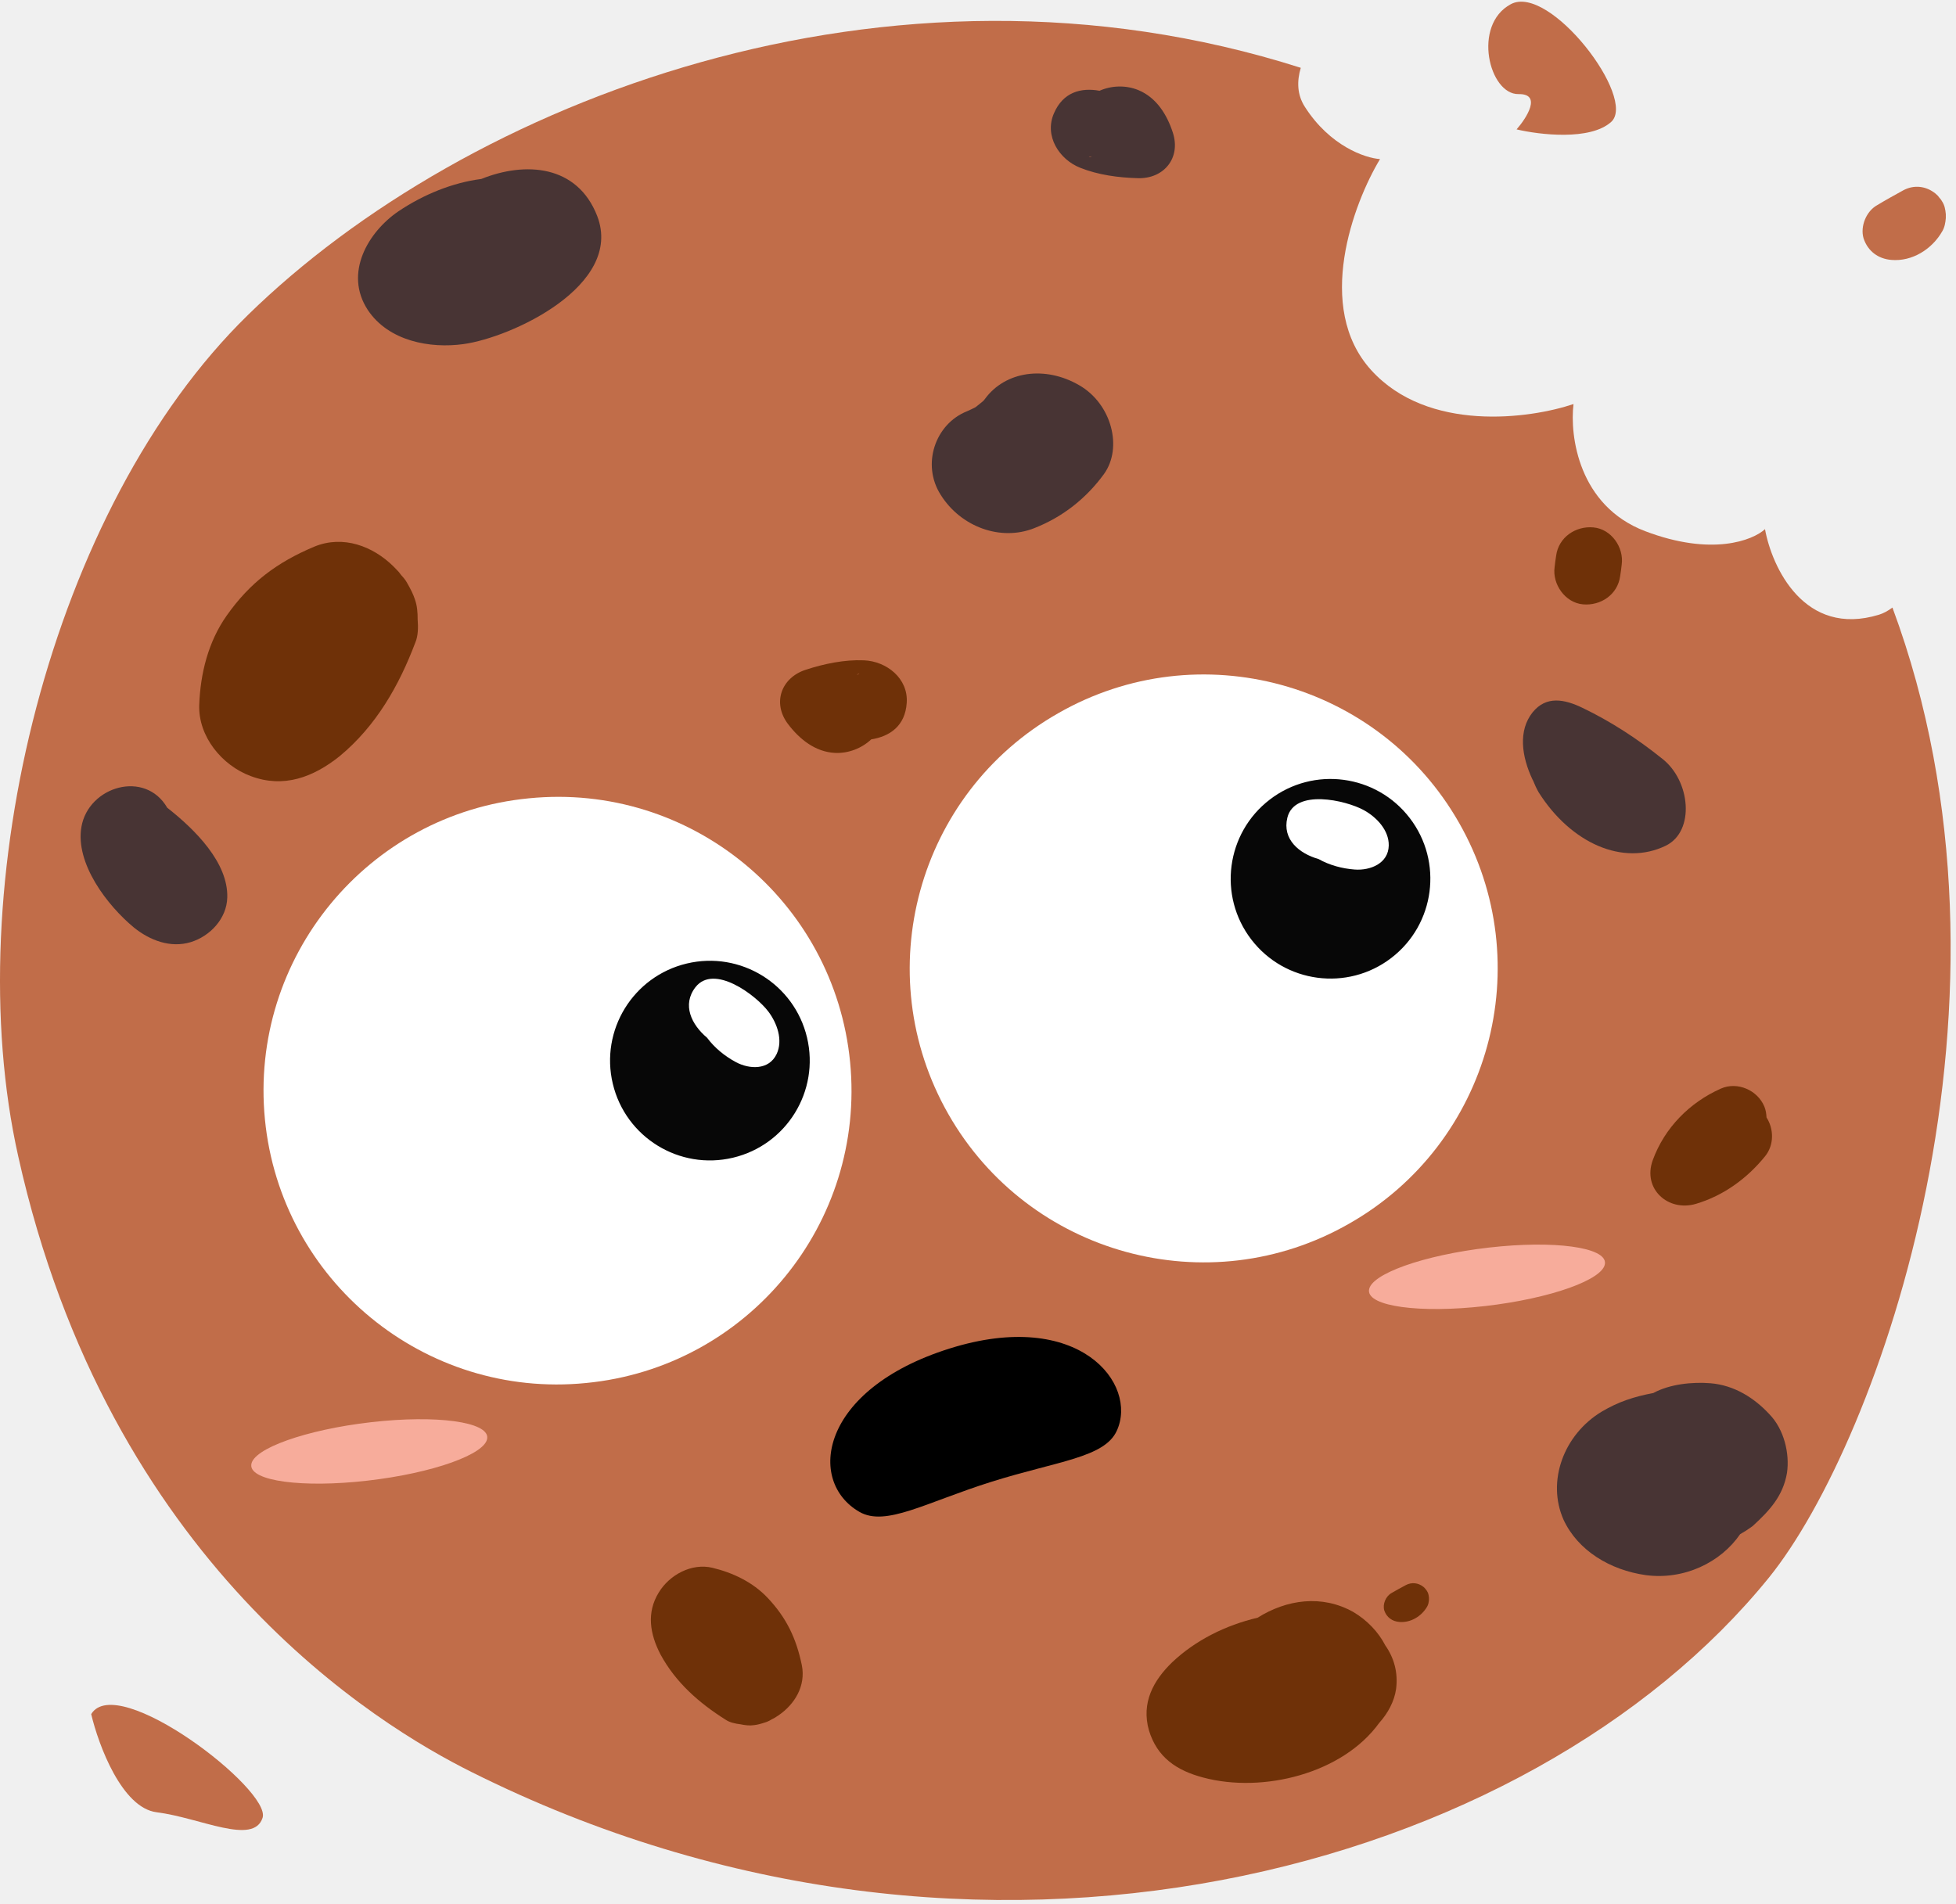
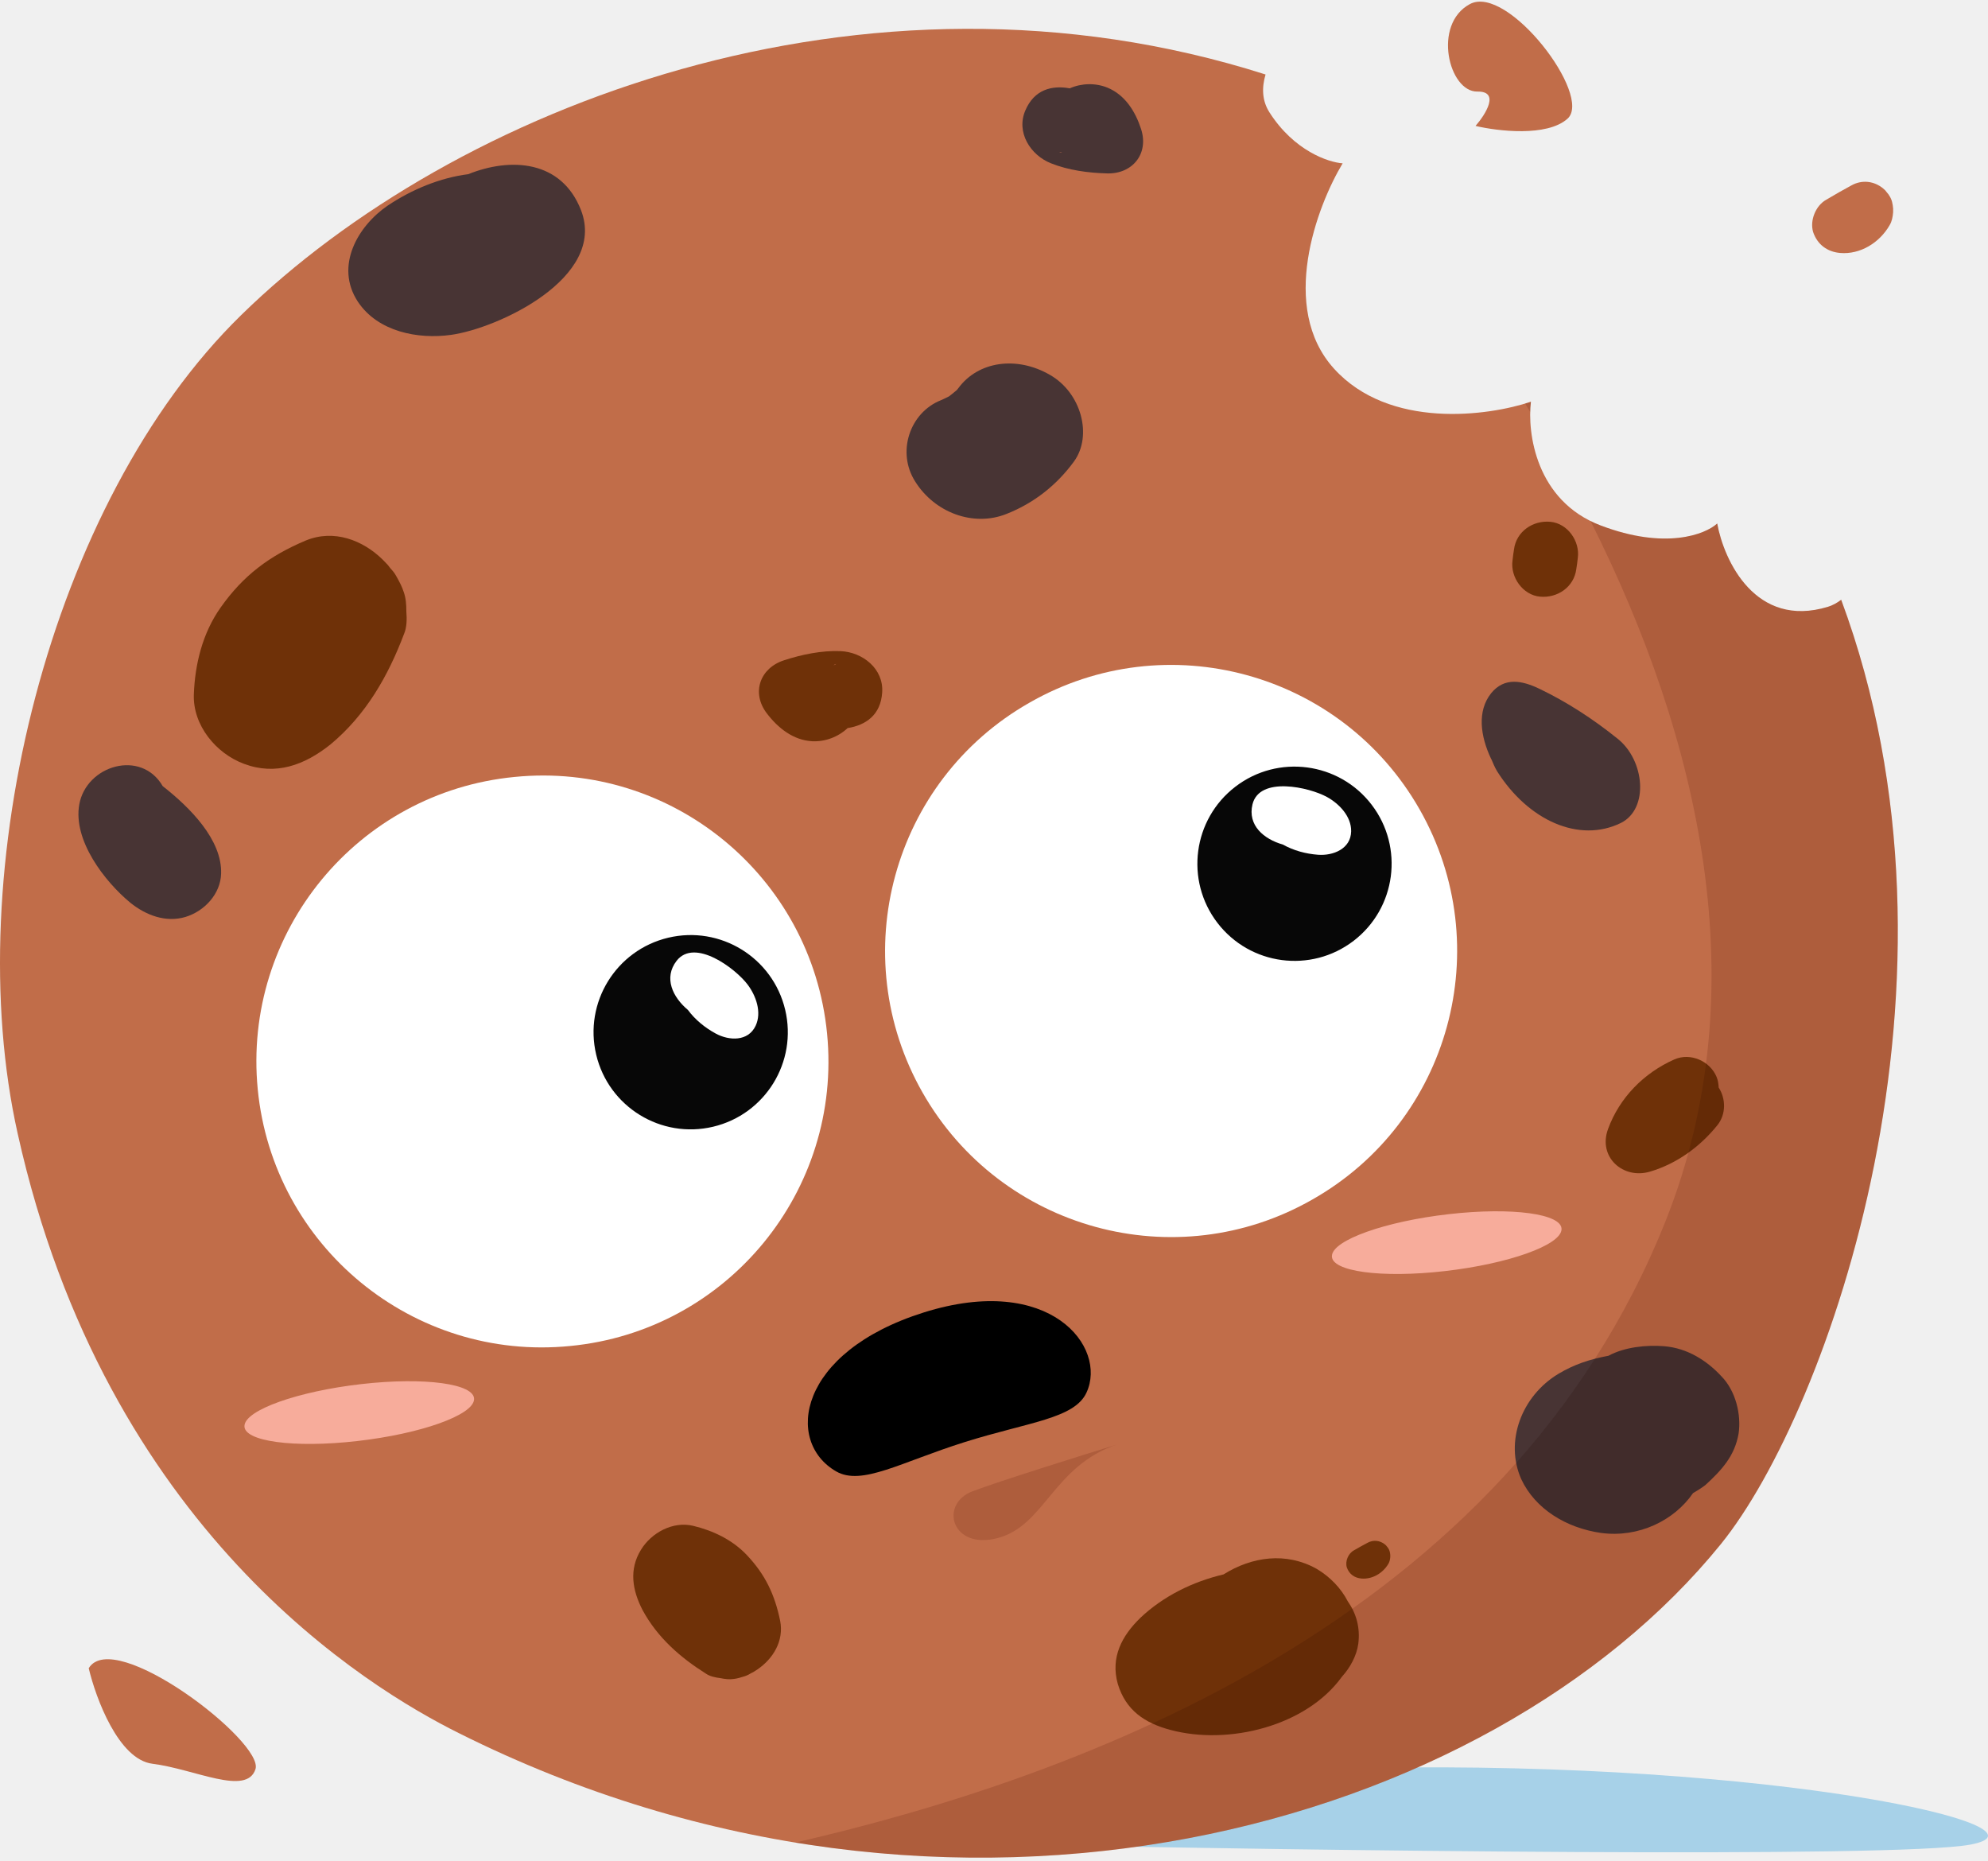
- <svg xmlns="http://www.w3.org/2000/svg" viewBox="0 0 224 218" fill="none">
-   <path fill-rule="evenodd" clip-rule="evenodd" d="M148.964 7.767C148.504 9.314 148.547 10.846 149.415 12.211C152.303 16.752 156.367 18.11 158.039 18.222C154.991 23.287 150.521 35.212 157.022 42.388C163.523 49.563 175.181 47.972 180.198 46.28C179.755 49.923 180.775 57.936 188.399 60.839C196.024 63.742 200.728 61.896 202.127 60.61C202.916 64.967 206.633 73.028 215.185 70.408C215.691 70.253 216.203 69.977 216.72 69.59C233.326 114.321 215.194 165.111 202.565 180.716C175.354 214.276 112.175 232.09 53.97 202.955C43.36 197.662 12.468 179.102 2.086 132.436C-4.819 101.608 5.792 58.169 28.383 36.088C53.275 11.734 101.573 -7.342 148.964 7.767Z" fill="#C16D49" />
+ <svg xmlns="http://www.w3.org/2000/svg" viewBox="0 0 234 219" fill="none">
+   <path opacity="0.4" d="M231.902 217.099C223.103 218.731 153.585 217.779 119.925 217.099C104.928 216.822 112.426 208.942 160.916 208.067C209.406 207.193 242.899 215.06 231.902 217.099Z" fill="#39A2DB" />
+   <path fill-rule="evenodd" clip-rule="evenodd" d="M148.964 8.767C148.504 10.314 148.547 11.846 149.415 13.211C152.303 17.752 156.367 19.11 158.039 19.222C154.991 24.287 150.521 36.212 157.022 43.388C163.523 50.563 175.181 48.972 180.198 47.28C179.755 50.923 180.775 58.936 188.399 61.839C196.024 64.742 200.728 62.896 202.127 61.61C202.916 65.967 206.633 74.027 215.185 71.408C215.691 71.252 216.203 70.976 216.72 70.59C233.326 115.321 215.194 166.111 202.565 181.716C175.354 215.276 112.175 233.09 53.97 203.955C43.36 198.662 12.468 180.102 2.086 133.436C-4.819 102.608 5.792 59.169 28.383 37.088C53.275 12.734 101.573 -6.342 148.964 8.767Z" fill="#C16D49" />
  <path d="M98.418 173.17C92.362 169.681 93.864 159.145 108.735 154.465C123.605 149.786 130.369 158.532 127.888 163.896C126.473 166.969 121.092 167.349 113.537 169.726C105.982 172.104 101.433 174.905 98.418 173.17Z" fill="black" />
-   <path d="M163.644 183.007C163.619 182.728 163.57 182.449 163.397 182.207L163.347 182.128L163.224 181.982L163.15 181.888L163.002 181.755C162.433 181.302 161.668 181.194 160.976 181.569C160.432 181.861 159.889 182.155 159.37 182.461C158.703 182.822 158.308 183.741 158.53 184.474C158.802 185.262 159.444 185.715 160.259 185.781C161.544 185.887 162.779 185.141 163.421 184.047C163.57 183.807 163.619 183.528 163.644 183.247V183.14V183.007Z" fill="#6F3108" />
+   <path d="M163.644 183.007C163.619 182.728 163.57 182.449 163.397 182.207L163.347 182.128L163.224 181.982L163.15 181.888L163.002 181.755C162.433 181.302 161.668 181.194 160.976 181.569C160.432 181.861 159.889 182.155 159.37 182.461C158.703 182.822 158.308 183.741 158.53 184.474C158.802 185.262 159.444 185.715 160.259 185.781C161.544 185.887 162.779 185.141 163.421 184.047C163.57 183.807 163.619 183.528 163.644 183.247V183.14V183.007" fill="#6F3108" />
  <path d="M202.051 126.742C201.276 124.876 198.975 123.849 197.074 124.689C193.498 126.274 190.622 129.183 189.272 132.889C188.072 136.183 191.048 138.836 194.224 137.888C197.375 136.955 200.101 134.967 202.151 132.421C203.177 131.141 203.152 129.315 202.301 127.995C202.276 127.567 202.226 127.155 202.051 126.742Z" fill="#6F3108" />
-   <path d="M41.239 80.005L41.092 80.072L41.239 80.005ZM47.569 73.58C47.885 72.843 47.904 71.843 47.829 70.952C47.832 70.158 47.779 69.389 47.513 68.649C47.328 68.072 47.027 67.481 46.667 66.85L46.515 66.589C46.357 66.329 46.143 66.096 45.934 65.86L45.67 65.516C45.508 65.325 45.266 65.104 45.051 64.871C42.705 62.559 39.294 61.256 35.997 62.612C31.708 64.415 28.626 66.731 25.96 70.511C23.838 73.517 22.949 77.156 22.817 80.718C22.681 84.348 25.416 87.674 28.716 88.894C32.465 90.309 35.873 89.035 38.9 86.612C43.089 83.136 45.705 78.519 47.569 73.58Z" fill="#6F3108" />
-   <path d="M79.683 191.917L79.658 191.81L79.683 191.917ZM83.102 196.98C83.547 197.288 84.204 197.434 84.801 197.503C85.325 197.611 85.838 197.678 86.36 197.6C86.765 197.554 87.193 197.433 87.656 197.278L87.848 197.211C88.039 197.141 88.221 197.029 88.403 196.922L88.664 196.792C88.811 196.71 88.988 196.578 89.17 196.467C90.997 195.215 92.296 193.121 91.828 190.749C91.193 187.658 90.064 185.301 87.915 183.025C86.207 181.214 83.923 180.139 81.591 179.577C79.216 179.003 76.67 180.378 75.439 182.409C74.022 184.712 74.422 187.148 75.629 189.482C77.38 192.729 80.087 195.083 83.102 196.98Z" fill="#6F3108" />
-   <path d="M124.976 17.928L125.001 17.941C124.431 18.047 124.828 17.874 124.976 17.928ZM134.315 15.196C133.646 13.128 132.432 11.168 130.351 10.314C128.94 9.742 127.305 9.781 125.917 10.396C123.787 10.009 121.731 10.554 120.691 12.994C119.576 15.568 121.286 18.263 123.713 19.221C125.744 20.034 128.122 20.356 130.302 20.408C133.274 20.502 135.256 18.114 134.315 15.196Z" fill="#483434" />
-   <path d="M98.156 77.272L98.129 77.269C98.631 76.979 98.315 77.274 98.156 77.272ZM90.255 82.95C91.573 84.679 93.368 86.124 95.614 86.239C97.136 86.31 98.665 85.73 99.77 84.69C101.907 84.347 103.666 83.151 103.837 80.504C104.034 77.706 101.527 75.731 98.919 75.633C96.733 75.541 94.383 76.027 92.31 76.702C89.475 77.6 88.398 80.51 90.255 82.95Z" fill="#6F3108" />
-   <path d="M55.113 20.5C51.828 20.917 48.496 22.281 45.64 24.195C42.164 26.557 39.356 31.28 42.117 35.5C44.497 39.083 49.258 39.943 53.066 39.414C58.588 38.666 71.441 32.695 68.395 24.75C66.11 18.866 60.159 18.474 55.113 20.5Z" fill="#483434" />
-   <path d="M26.027 102.808C26.145 98.835 22.395 95.062 19.152 92.519C16.614 88.143 10.153 90.062 9.329 94.687C8.58 98.905 12.31 103.741 15.349 106.251C17.173 107.718 19.518 108.611 21.83 107.917C24.066 107.237 25.964 105.213 26.027 102.808Z" fill="#483434" />
-   <path d="M190.382 86.923C187.461 84.574 184.417 82.612 181.234 81.082C179.152 80.077 177.078 79.667 175.513 81.591C173.852 83.677 174.237 86.616 175.509 89.305L175.553 89.374C175.742 89.822 175.936 90.291 176.212 90.762C179.888 96.574 185.866 99.256 190.779 96.86C194.138 95.196 193.587 89.439 190.382 86.923Z" fill="#483434" />
+   <path d="M41.239 81.005L41.092 81.072L41.239 81.005ZM47.569 74.58C47.885 73.843 47.904 72.843 47.829 71.952C47.832 71.158 47.779 70.389 47.513 69.649C47.328 69.072 47.027 68.481 46.667 67.85L46.515 67.589C46.357 67.329 46.143 67.096 45.934 66.86L45.67 66.516C45.508 66.325 45.266 66.104 45.051 65.871C42.705 63.559 39.294 62.256 35.997 63.612C31.708 65.415 28.626 67.731 25.96 71.511C23.838 74.517 22.949 78.156 22.817 81.718C22.681 85.348 25.416 88.674 28.716 89.894C32.465 91.309 35.873 90.035 38.9 87.612C43.089 84.136 45.705 79.519 47.569 74.58" fill="#6F3108" />
+   <path d="M79.683 191.917L79.658 191.81L79.683 191.917ZM83.102 196.98C83.547 197.288 84.204 197.434 84.801 197.503C85.325 197.611 85.838 197.678 86.36 197.6C86.765 197.554 87.193 197.433 87.656 197.278L87.848 197.211C88.039 197.141 88.221 197.029 88.403 196.922L88.664 196.792C88.811 196.71 88.988 196.578 89.17 196.467C90.997 195.215 92.296 193.121 91.828 190.749C91.193 187.658 90.064 185.301 87.915 183.025C86.207 181.214 83.923 180.139 81.591 179.577C79.216 179.003 76.67 180.378 75.439 182.409C74.022 184.712 74.422 187.148 75.629 189.482C77.38 192.729 80.087 195.083 83.102 196.98" fill="#6F3108" />
+   <path d="M124.976 17.928L125.001 17.941C124.431 18.047 124.828 17.874 124.976 17.928ZM134.315 15.196C133.646 13.128 132.432 11.168 130.351 10.314C128.94 9.742 127.305 9.781 125.917 10.396C123.787 10.009 121.731 10.554 120.691 12.994C119.576 15.568 121.286 18.263 123.713 19.221C125.744 20.034 128.122 20.356 130.302 20.408C133.274 20.502 135.256 18.114 134.315 15.196" fill="#483434" />
+   <path d="M98.156 78.272L98.129 78.269C98.631 77.979 98.315 78.274 98.156 78.272ZM90.255 83.95C91.573 85.679 93.368 87.124 95.614 87.239C97.136 87.31 98.665 86.73 99.77 85.69C101.907 85.347 103.666 84.151 103.837 81.504C104.034 78.706 101.527 76.731 98.919 76.633C96.733 76.541 94.383 77.027 92.31 77.702C89.475 78.6 88.398 81.51 90.255 83.95" fill="#6F3108" />
+   <path d="M55.113 20.5C51.828 20.917 48.496 22.281 45.64 24.195C42.164 26.557 39.356 31.28 42.117 35.5C44.497 39.083 49.258 39.943 53.066 39.414C58.588 38.666 71.441 32.695 68.395 24.75C66.11 18.866 60.159 18.474 55.113 20.5" fill="#483434" />
+   <path d="M26.027 102.808C26.145 98.835 22.395 95.062 19.152 92.519C16.614 88.143 10.153 90.062 9.329 94.687C8.58 98.905 12.31 103.741 15.349 106.251C17.173 107.718 19.518 108.611 21.83 107.917C24.066 107.237 25.964 105.213 26.027 102.808" fill="#483434" />
+   <path d="M190.382 86.923C187.461 84.574 184.417 82.612 181.234 81.082C179.152 80.077 177.078 79.667 175.513 81.591C173.852 83.677 174.237 86.616 175.509 89.305L175.553 89.374C175.742 89.822 175.936 90.291 176.212 90.762C179.888 96.574 185.866 99.256 190.779 96.86C194.138 95.196 193.587 89.439 190.382 86.923" fill="#483434" />
  <path d="M158.644 188.465C157.854 186.932 156.569 185.583 154.988 184.645C151.382 182.614 147.332 183.213 144.022 185.293C140.367 186.153 136.909 187.87 134.241 190.394C132.068 192.497 130.685 195.046 131.574 198.193C132.513 201.288 134.735 202.797 137.798 203.604C144.615 205.422 153.753 203.159 157.952 197.337C158.94 196.245 159.681 194.867 159.879 193.46C160.126 191.564 159.632 189.872 158.644 188.465Z" fill="#6F3108" />
  <path d="M195.876 158.438C193.783 158.274 191.231 158.531 189.334 159.559C187.109 159.98 185.343 160.558 183.445 161.68C179.062 164.314 177.1 169.682 179.062 174.086C180.698 177.591 184.362 179.839 188.483 180.418C192.867 180.996 197.054 178.969 199.279 175.727C199.737 175.47 200.195 175.178 200.718 174.793C202.681 172.994 204.186 171.352 204.644 168.718C204.971 166.498 204.317 163.706 202.616 161.972C200.915 160.138 198.624 158.66 195.876 158.438Z" fill="#483434" />
-   <path d="M112.776 45.72L112.624 45.905C112.312 46.168 112 46.431 111.704 46.649C111.379 46.803 111.083 46.971 110.73 47.112C107.088 48.567 105.508 53.211 107.73 56.681C110.016 60.334 114.578 62.038 118.458 60.49C121.776 59.188 124.445 57.014 126.421 54.304C128.608 51.285 127.296 46.244 123.587 44.123C119.721 41.877 115.135 42.474 112.776 45.72Z" fill="#483434" />
-   <path d="M182.477 60.41C180.443 60.222 178.485 61.542 178.209 63.649C178.134 64.091 178.083 64.515 178.033 64.957C177.757 66.915 179.238 69.036 181.272 69.222C183.331 69.408 185.264 68.09 185.54 65.984C185.615 65.542 185.665 65.115 185.716 64.675C185.992 62.715 184.536 60.596 182.477 60.41Z" fill="#6F3108" />
+   <path d="M112.776 45.72L112.624 45.905C112.312 46.168 112 46.431 111.704 46.649C111.379 46.803 111.083 46.971 110.73 47.112C107.088 48.567 105.508 53.211 107.73 56.681C110.016 60.334 114.578 62.038 118.458 60.49C121.776 59.188 124.445 57.014 126.421 54.304C128.608 51.285 127.296 46.244 123.587 44.123C119.721 41.877 115.135 42.474 112.776 45.72" fill="#483434" />
+   <path d="M182.477 61.41C180.443 61.222 178.485 62.542 178.209 64.649C178.134 65.091 178.083 65.515 178.033 65.957C177.757 67.915 179.238 70.036 181.272 70.222C183.331 70.408 185.264 69.09 185.54 66.984C185.615 66.542 185.665 66.115 185.716 65.675C185.992 63.715 184.536 61.596 182.477 61.41Z" fill="#6F3108" />
  <path d="M183.801 144.704C183.691 146.554 177.545 148.744 170.055 149.599C162.589 150.452 156.64 149.641 156.775 147.793C156.884 145.941 163.055 143.749 170.521 142.897C177.987 142.045 183.935 142.855 183.801 144.704Z" fill="#F7AC9B" />
  <path d="M55.8 164.704C55.691 166.554 49.545 168.744 42.055 169.599C34.589 170.452 28.64 169.641 28.775 167.793C28.884 165.941 35.055 163.749 42.521 162.897C49.987 162.045 55.935 162.855 55.8 164.704Z" fill="#F7AC9B" />
  <path d="M67.121 158.411C85.623 156.624 99.164 140.144 97.352 121.642C95.545 103.138 79.057 89.592 60.569 91.44C42.073 93.225 28.533 109.706 30.339 128.21C32.152 146.712 48.64 160.257 67.121 158.411Z" fill="white" />
  <circle cx="81.298" cy="121.483" r="11.432" transform="rotate(-103.379 81.2981 121.483)" fill="#070707" />
-   <path d="M80.973 118.863C81.817 120.008 82.993 120.967 84.268 121.653C85.823 122.489 88.061 122.597 88.942 120.726C89.689 119.134 88.987 117.185 87.995 115.87C86.559 113.969 81.762 110.363 79.643 113.076C78.079 115.097 79.195 117.376 80.973 118.863Z" fill="white" />
-   <path d="M154.51 140.154C170.67 130.967 176.3 110.394 167.09 94.245C157.884 78.093 137.302 72.461 121.181 81.697C105.026 90.88 99.396 111.454 108.602 127.606C117.812 143.755 138.394 149.387 154.51 140.154Z" fill="white" />
-   <circle cx="152.371" cy="100.656" r="11.432" transform="rotate(-127.482 152.371 100.656)" fill="#070707" />
-   <path d="M151.004 98.397C152.242 99.098 153.707 99.493 155.151 99.598C156.912 99.727 158.999 98.911 159.039 96.844C159.071 95.086 157.635 93.593 156.192 92.798C154.105 91.649 148.254 90.317 147.427 93.658C146.824 96.141 148.773 97.766 151.004 98.397Z" fill="white" />
+   <path d="M80.973 118.863C81.817 120.009 82.993 120.967 84.268 121.653C85.823 122.489 88.061 122.597 88.942 120.726C89.689 119.135 88.987 117.185 87.995 115.87C86.559 113.969 81.762 110.364 79.643 113.076C78.079 115.097 79.195 117.376 80.973 118.863" fill="white" />
+   <path d="M154.51 141.154C170.67 131.968 176.3 111.394 167.09 95.245C157.884 79.093 137.302 73.461 121.181 82.697C105.026 91.88 99.396 112.454 108.602 128.606C117.812 144.755 138.394 150.387 154.51 141.154Z" fill="white" />
+   <circle cx="152.371" cy="101.656" r="11.432" transform="rotate(-127.482 152.371 101.656)" fill="#070707" />
+   <path d="M151.004 99.397C152.242 100.098 153.707 100.493 155.151 100.598C156.912 100.727 158.999 99.911 159.039 97.844C159.071 96.086 157.635 94.593 156.192 93.798C154.105 92.649 148.254 91.317 147.427 94.658C146.824 97.141 148.773 98.766 151.004 99.397" fill="white" />
  <path d="M17.942 207.579C13.953 207.081 11.281 199.876 10.444 196.336C13.415 191.429 31.114 205.015 30.071 208.215C29.028 211.415 22.928 208.202 17.942 207.579Z" fill="#C16D49" />
  <path d="M173.897 10.778C176.582 10.732 174.871 13.453 173.68 14.82C176.281 15.437 182.088 16.131 184.504 13.972C187.523 11.274 177.454 -1.904 173.015 0.48C168.575 2.863 170.541 10.836 173.897 10.778Z" fill="#C16D49" />
-   <path d="M222.833 24.536C222.787 24.009 222.696 23.482 222.378 23.025L222.287 22.875L222.059 22.6L221.923 22.423L221.65 22.171C220.604 21.318 219.193 21.113 217.92 21.822C216.919 22.372 215.918 22.927 214.962 23.505C213.734 24.186 213.006 25.921 213.415 27.305C213.916 28.793 215.099 29.646 216.6 29.772C218.966 29.973 221.24 28.564 222.423 26.499C222.696 26.046 222.787 25.52 222.833 24.988V24.787V24.536Z" fill="#C16D49" />
+   <path d="M222.833 24.536C222.787 24.009 222.696 23.482 222.378 23.025L222.287 22.875L222.059 22.6L221.923 22.423L221.65 22.171C220.604 21.318 219.193 21.113 217.92 21.822C216.919 22.372 215.918 22.927 214.962 23.505C213.734 24.186 213.006 25.921 213.415 27.305C213.916 28.793 215.099 29.646 216.6 29.772C218.966 29.973 221.24 28.564 222.423 26.499C222.696 26.046 222.787 25.52 222.833 24.988V24.787V24.536" fill="#C16D49" />
+   <g style="mix-blend-mode:multiply">
+     <path d="M179.516 47.496C179.716 47.823 179.915 48.151 180.114 48.48C180.124 48.043 180.154 47.64 180.198 47.28C179.982 47.352 179.755 47.425 179.516 47.496Z" fill="#D5BEB5" fill-opacity="0.6" />
+     <path d="M187.221 61.326C187.595 61.511 187.988 61.682 188.399 61.839C196.024 64.742 200.728 62.896 202.127 61.61C202.916 65.967 206.633 74.027 215.185 71.408C215.691 71.252 216.203 70.976 216.72 70.59C233.326 115.321 215.194 166.111 202.565 181.716C181.486 207.713 138.822 224.262 93.607 216.856C127.49 209.05 177.375 190.736 196.077 143.636C206.899 116.379 200.098 86.98 187.221 61.326Z" fill="#D5BEB5" fill-opacity="0.6" />
+   </g>
+   <g style="mix-blend-mode:multiply">
+     <path d="M114.5 175.5C117.7 174.3 127.167 171.333 131.5 170C124 172.5 123 179.5 117.5 181C112 182.5 110.5 177 114.5 175.5Z" fill="#D5BEB5" fill-opacity="0.6" />
+   </g>
</svg>
